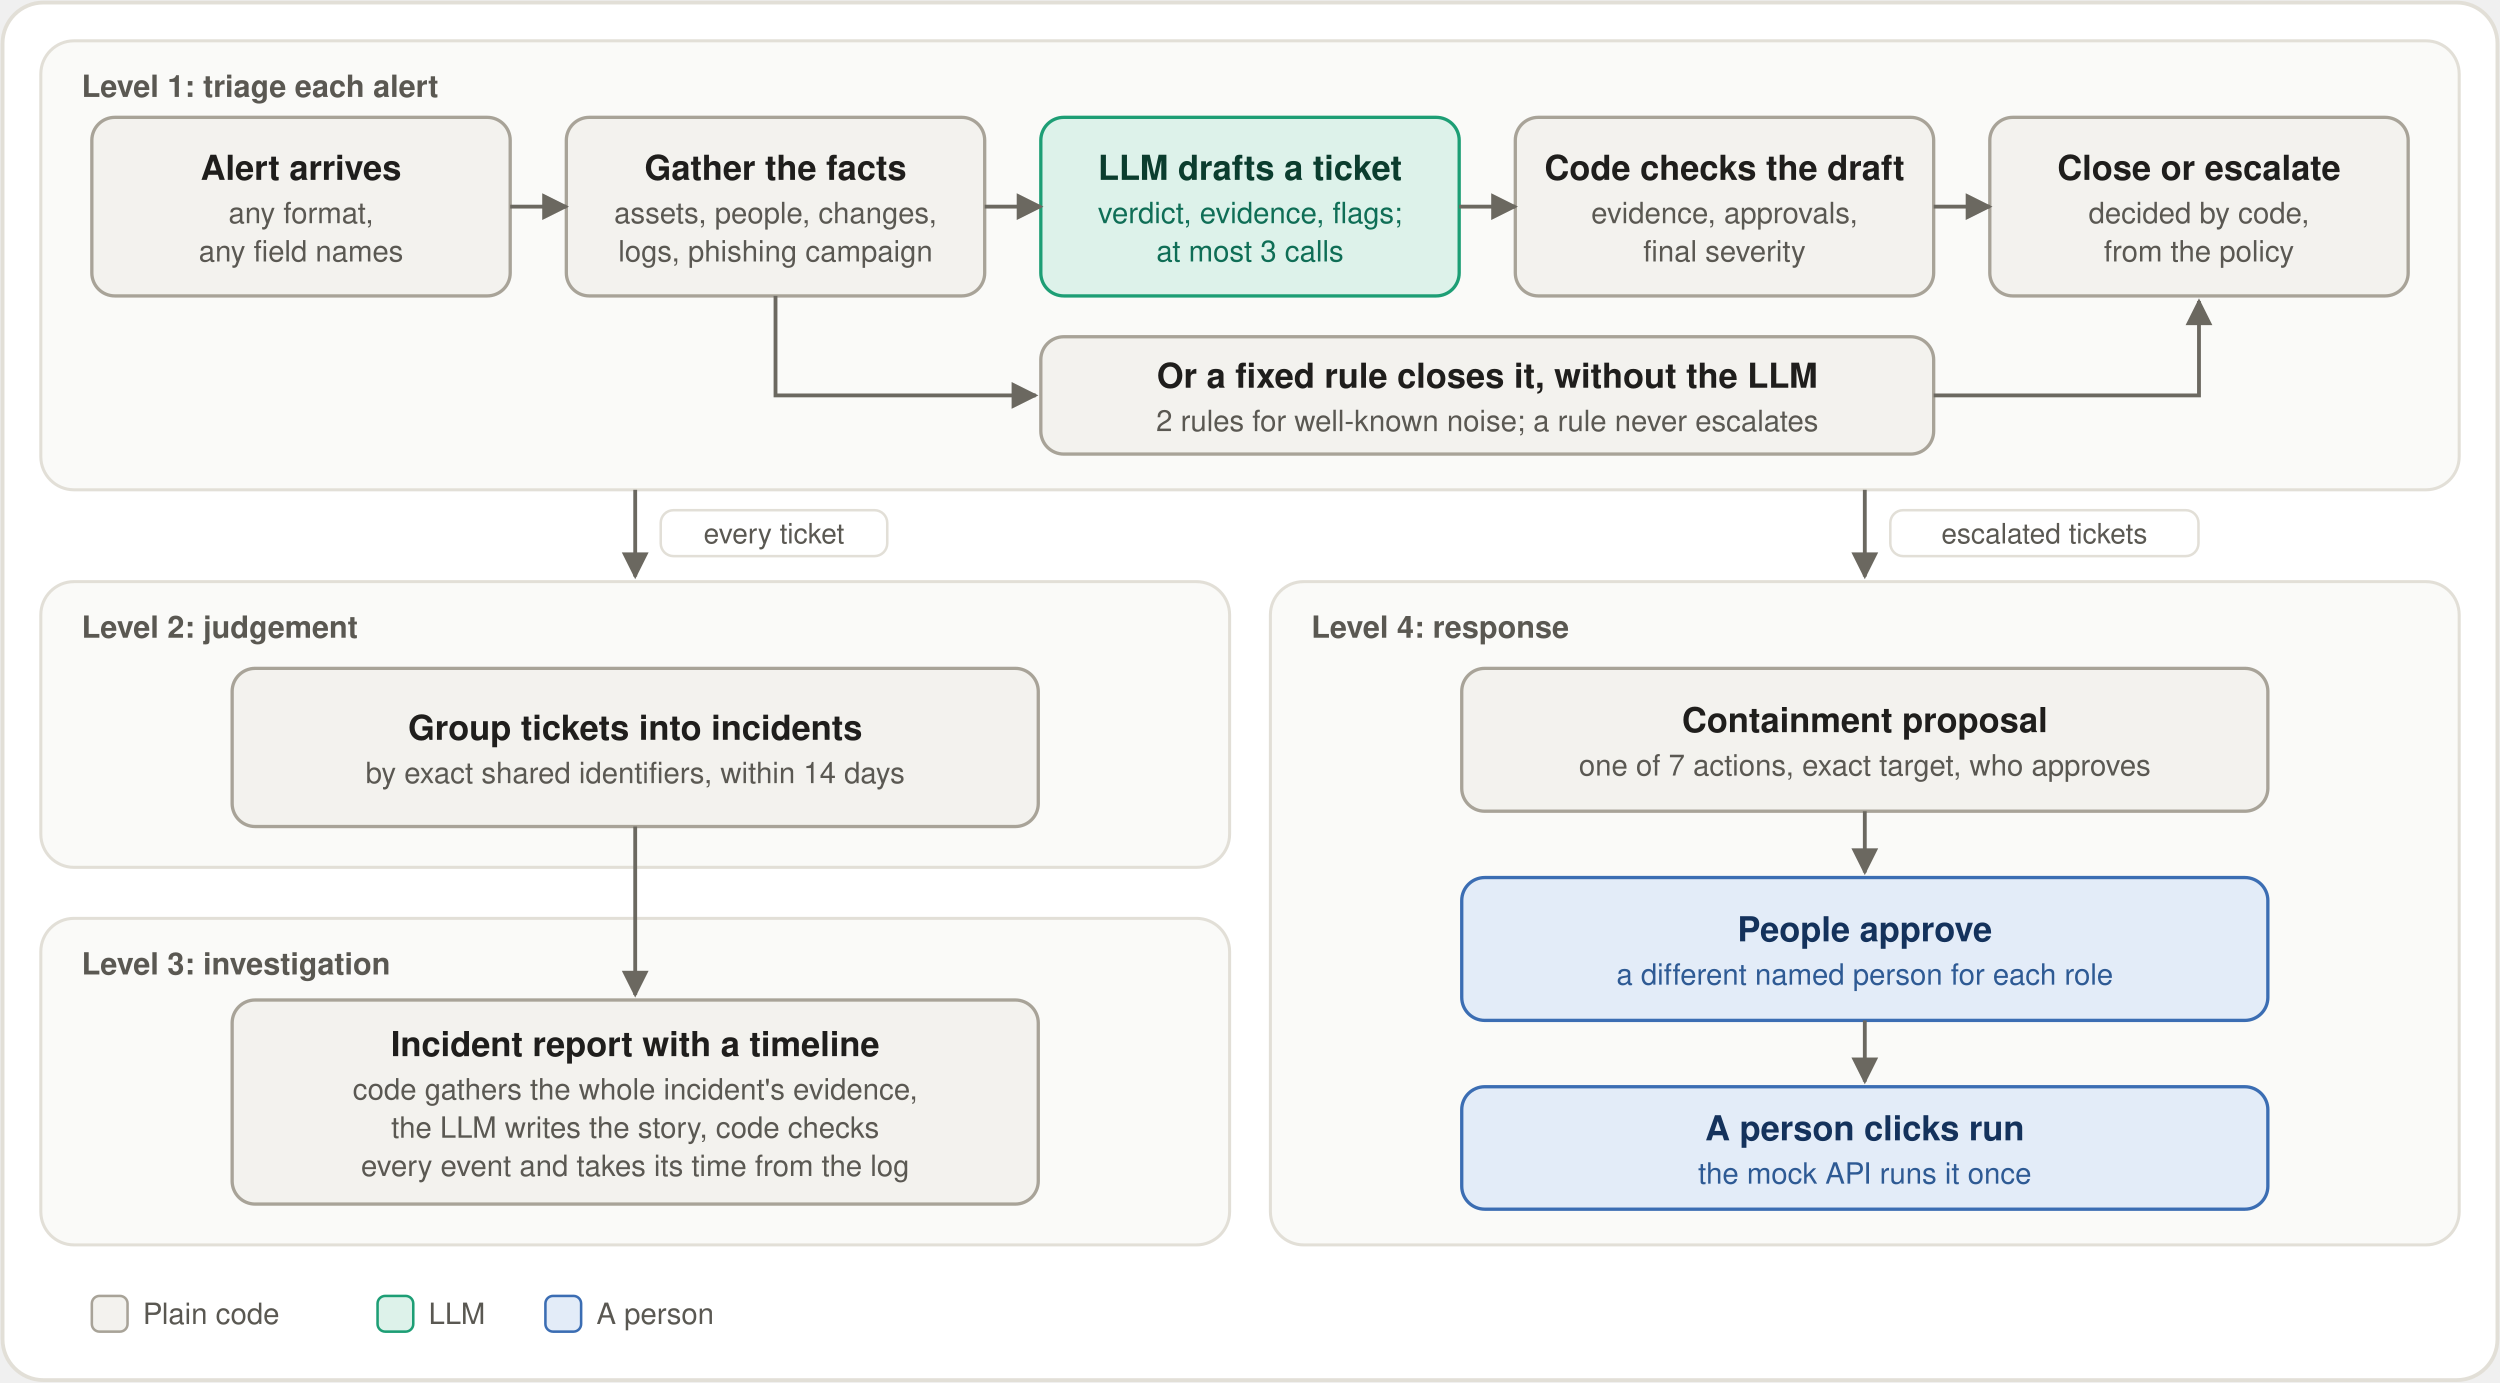
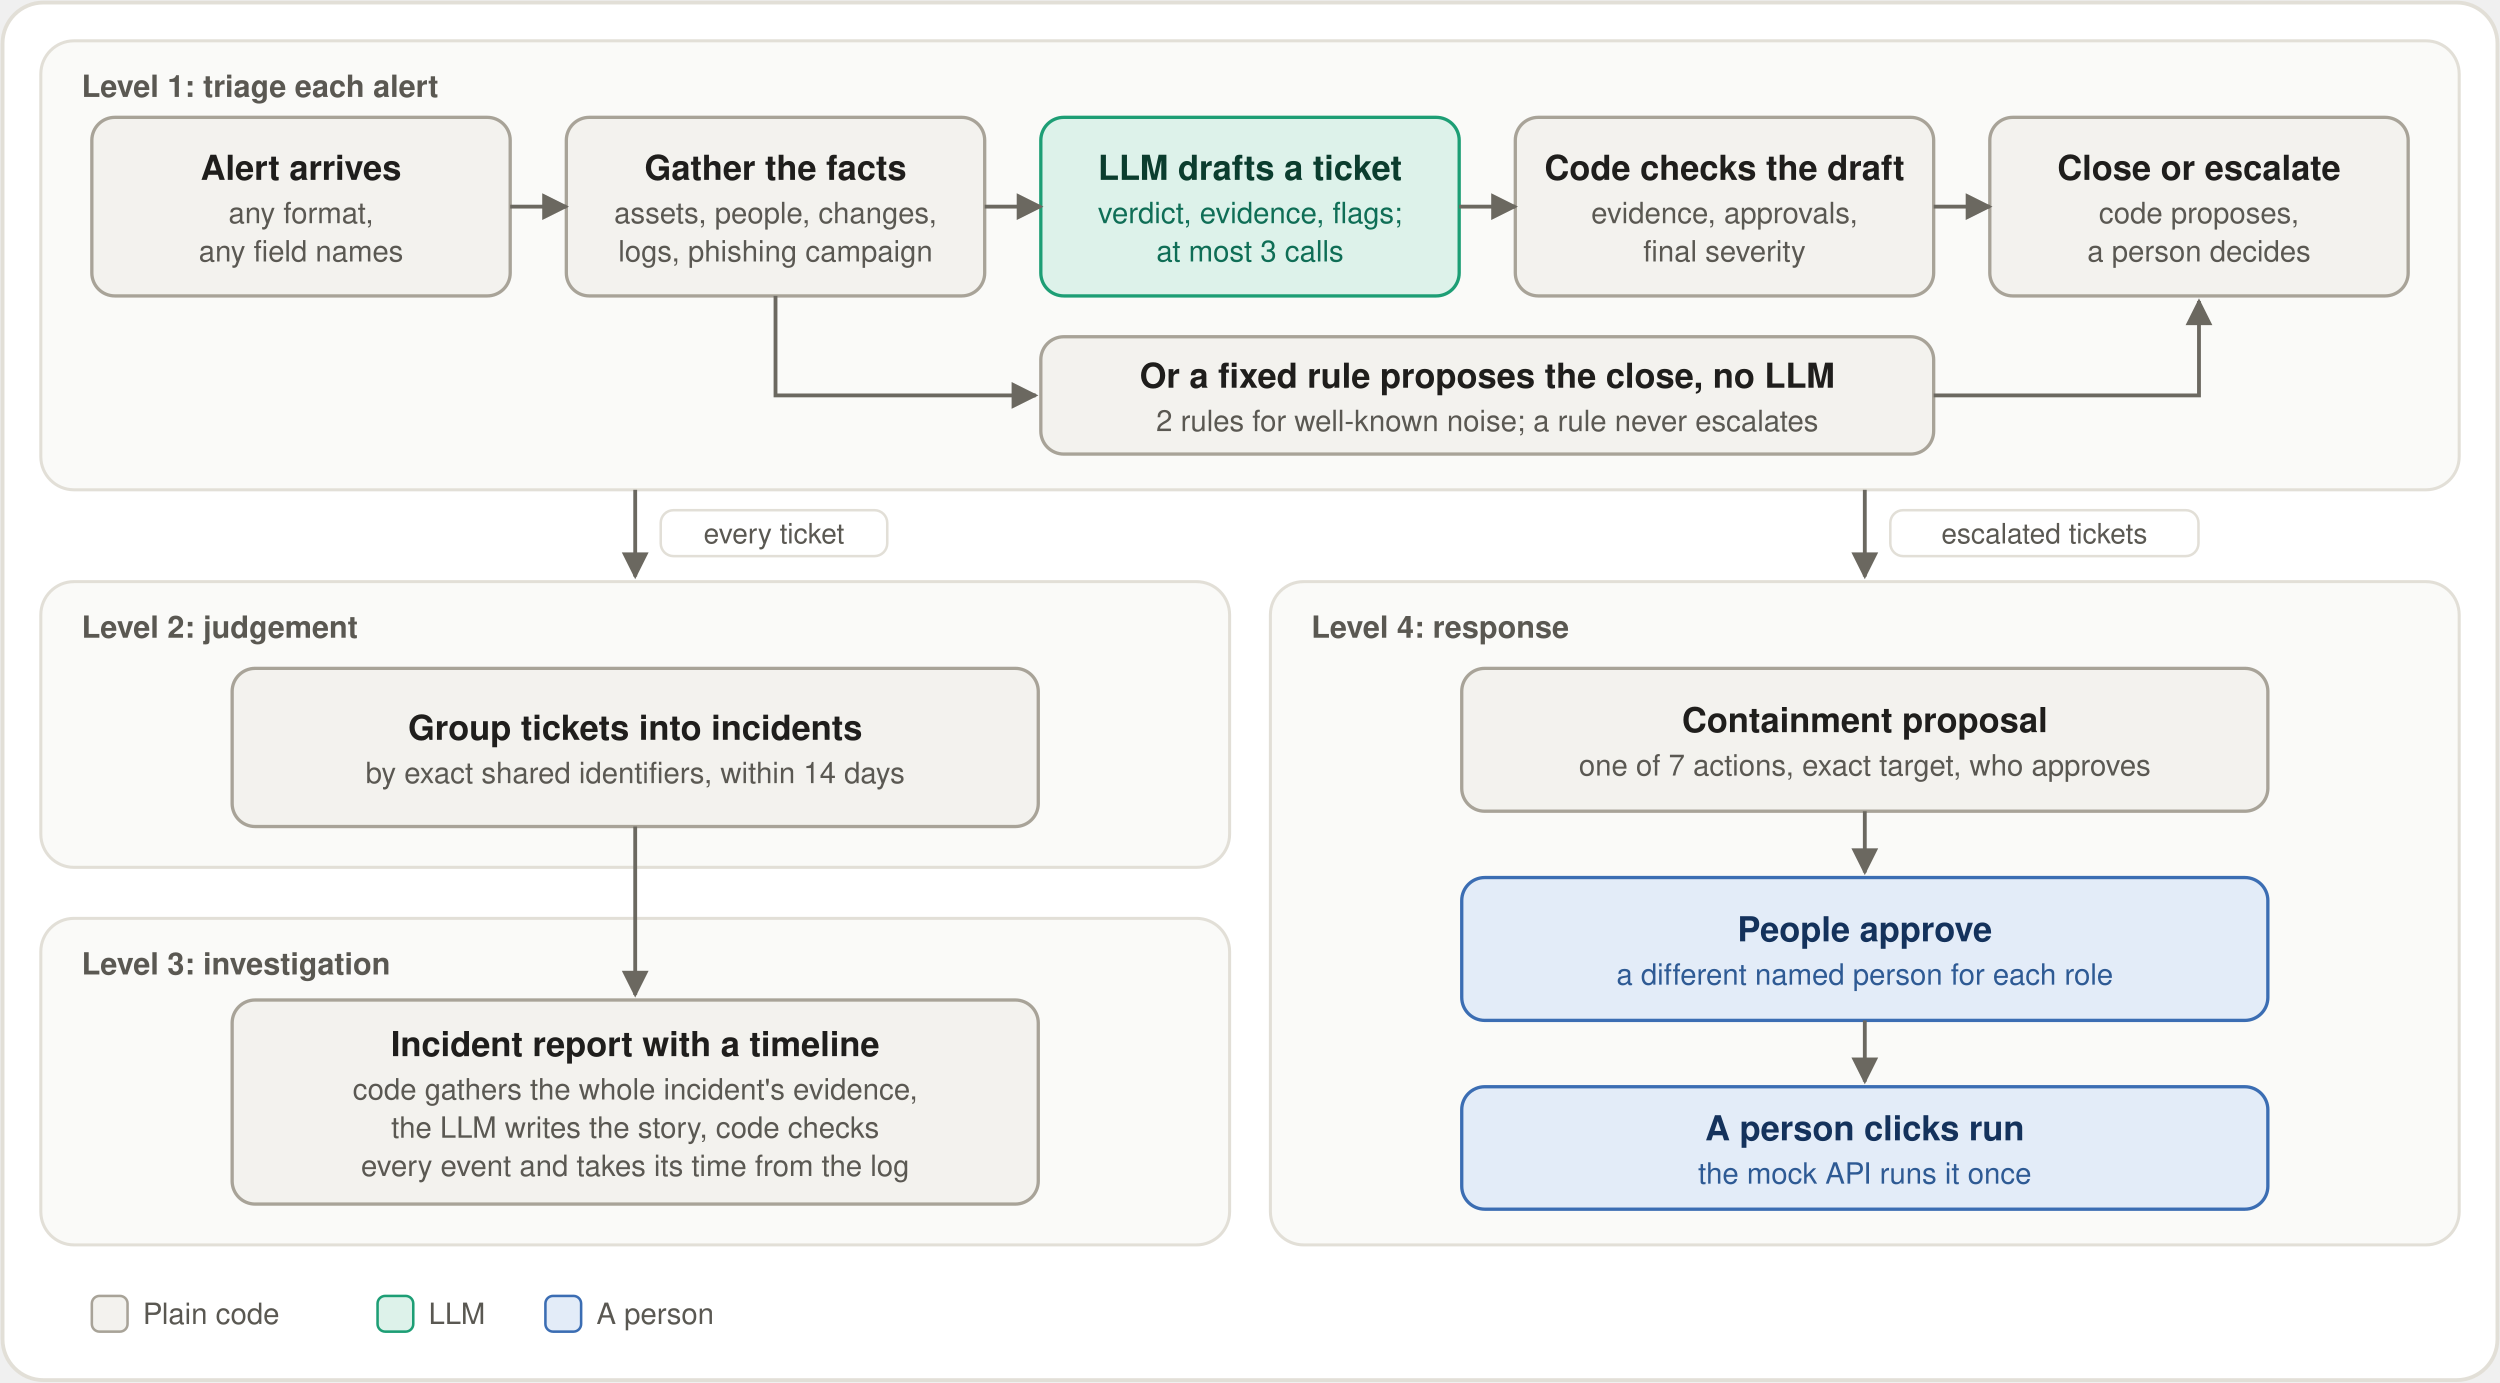
- <svg xmlns="http://www.w3.org/2000/svg" viewBox="0 0 980 542" width="980" height="542" role="img" aria-label="One alert, end to end: code gathers facts; a fixed rule may close well-known noise, otherwise the LLM drafts a ticket and code checks it and decides close or escalate. Tickets are grouped into incidents, escalated ones get an incident report, and containment proposals that people approve and run.">
+ <svg xmlns="http://www.w3.org/2000/svg" viewBox="0 0 980 542" width="980" height="542" role="img" aria-label="One alert, end to end: code gathers facts; a fixed rule may close well-known noise, otherwise the LLM drafts a ticket and code checks it and proposes close or escalate, and a person decides. Tickets are grouped into incidents, escalated ones get an incident report, and containment proposals that people approve and run.">
  <defs>
    <marker id="arrow" viewBox="0 0 10 10" refX="9" refY="5" markerWidth="7" markerHeight="7" orient="auto-start-reverse">
      <path d="M0,0 L10,5 L0,10 z" fill="#6B6860" />
    </marker>
  </defs>
  <rect x="1" y="1" width="978" height="540" rx="16" fill="#FFFFFF" stroke="#E2DFD7" stroke-width="1.5" />
  <g font-family="-apple-system, BlinkMacSystemFont, 'Segoe UI', 'Helvetica Neue', Helvetica, Arial, sans-serif">
    <rect x="16" y="16" width="948" height="176" rx="13" fill="#FAFAF8" stroke="#E2DFD7" stroke-width="1.2" />
    <text x="32" y="38" font-size="12" font-weight="600" fill="#5A5852" text-anchor="start">Level 1: triage each alert</text>
    <rect x="36" y="46" width="164" height="70" rx="9" fill="#F3F2EE" stroke="#A8A398" stroke-width="1.3" />
    <text x="118.0" y="70.5" font-size="13.5" font-weight="600" fill="#1F1E1C" text-anchor="middle">Alert arrives</text>
    <text x="118.0" y="87.5" font-size="11.5" font-weight="400" fill="#5A5852" text-anchor="middle">any format,</text>
    <text x="118.0" y="102.5" font-size="11.5" font-weight="400" fill="#5A5852" text-anchor="middle">any field names</text>
    <rect x="222" y="46" width="164" height="70" rx="9" fill="#F3F2EE" stroke="#A8A398" stroke-width="1.3" />
    <text x="304.0" y="70.5" font-size="13.5" font-weight="600" fill="#1F1E1C" text-anchor="middle">Gather the facts</text>
    <text x="304.0" y="87.5" font-size="11.5" font-weight="400" fill="#5A5852" text-anchor="middle">assets, people, changes,</text>
    <text x="304.0" y="102.5" font-size="11.5" font-weight="400" fill="#5A5852" text-anchor="middle">logs, phishing campaign</text>
    <rect x="408" y="46" width="164" height="70" rx="9" fill="#DDF2EA" stroke="#1D9E75" stroke-width="1.3" />
    <text x="490.0" y="70.5" font-size="13.5" font-weight="600" fill="#0B3D2E" text-anchor="middle">LLM drafts a ticket</text>
    <text x="490.0" y="87.5" font-size="11.5" font-weight="400" fill="#0F6E56" text-anchor="middle">verdict, evidence, flags;</text>
    <text x="490.0" y="102.5" font-size="11.5" font-weight="400" fill="#0F6E56" text-anchor="middle">at most 3 calls</text>
    <rect x="594" y="46" width="164" height="70" rx="9" fill="#F3F2EE" stroke="#A8A398" stroke-width="1.3" />
    <text x="676.0" y="70.5" font-size="13.5" font-weight="600" fill="#1F1E1C" text-anchor="middle">Code checks the draft</text>
    <text x="676.0" y="87.5" font-size="11.5" font-weight="400" fill="#5A5852" text-anchor="middle">evidence, approvals,</text>
    <text x="676.0" y="102.5" font-size="11.5" font-weight="400" fill="#5A5852" text-anchor="middle">final severity</text>
    <rect x="780" y="46" width="164" height="70" rx="9" fill="#F3F2EE" stroke="#A8A398" stroke-width="1.3" />
    <text x="862.0" y="70.5" font-size="13.5" font-weight="600" fill="#1F1E1C" text-anchor="middle">Close or escalate</text>
-     <text x="862.0" y="87.5" font-size="11.5" font-weight="400" fill="#5A5852" text-anchor="middle">decided by code,</text>
-     <text x="862.0" y="102.5" font-size="11.5" font-weight="400" fill="#5A5852" text-anchor="middle">from the policy</text>
+     <text x="862.0" y="87.5" font-size="11.5" font-weight="400" fill="#5A5852" text-anchor="middle">code proposes,</text>
+     <text x="862.0" y="102.5" font-size="11.5" font-weight="400" fill="#5A5852" text-anchor="middle">a person decides</text>
    <path d="M200,81 L222,81" fill="none" stroke="#6B6860" stroke-width="1.5" marker-end="url(#arrow)" />
    <path d="M386,81 L408,81" fill="none" stroke="#6B6860" stroke-width="1.5" marker-end="url(#arrow)" />
    <path d="M572,81 L594,81" fill="none" stroke="#6B6860" stroke-width="1.5" marker-end="url(#arrow)" />
    <path d="M758,81 L780,81" fill="none" stroke="#6B6860" stroke-width="1.5" marker-end="url(#arrow)" />
    <rect x="408" y="132" width="350" height="46" rx="9" fill="#F3F2EE" stroke="#A8A398" stroke-width="1.3" />
-     <text x="583.0" y="152.0" font-size="13.5" font-weight="600" fill="#1F1E1C" text-anchor="middle">Or a fixed rule closes it, without the LLM</text>
+     <text x="583.0" y="152.0" font-size="13.5" font-weight="600" fill="#1F1E1C" text-anchor="middle">Or a fixed rule proposes the close, no LLM</text>
    <text x="583.0" y="169.0" font-size="11.5" font-weight="400" fill="#5A5852" text-anchor="middle">2 rules for well-known noise; a rule never escalates</text>
    <path d="M304,116 L304,155 L406,155" fill="none" stroke="#6B6860" stroke-width="1.5" marker-end="url(#arrow)" />
    <path d="M758,155 L862,155 L862,118" fill="none" stroke="#6B6860" stroke-width="1.5" marker-end="url(#arrow)" />
    <rect x="16" y="228" width="466" height="112" rx="13" fill="#FAFAF8" stroke="#E2DFD7" stroke-width="1.2" />
    <text x="32" y="250" font-size="12" font-weight="600" fill="#5A5852" text-anchor="start">Level 2: judgement</text>
    <rect x="91" y="262" width="316" height="62" rx="9" fill="#F3F2EE" stroke="#A8A398" stroke-width="1.3" />
    <text x="249.0" y="290.0" font-size="13.5" font-weight="600" fill="#1F1E1C" text-anchor="middle">Group tickets into incidents</text>
    <text x="249.0" y="307.0" font-size="11.5" font-weight="400" fill="#5A5852" text-anchor="middle">by exact shared identifiers, within 14 days</text>
    <rect x="16" y="360" width="466" height="128" rx="13" fill="#FAFAF8" stroke="#E2DFD7" stroke-width="1.2" />
    <text x="32" y="382" font-size="12" font-weight="600" fill="#5A5852" text-anchor="start">Level 3: investigation</text>
    <rect x="91" y="392" width="316" height="80" rx="9" fill="#F3F2EE" stroke="#A8A398" stroke-width="1.3" />
    <text x="249.0" y="414.0" font-size="13.5" font-weight="600" fill="#1F1E1C" text-anchor="middle">Incident report with a timeline</text>
    <text x="249.0" y="431.0" font-size="11.5" font-weight="400" fill="#5A5852" text-anchor="middle">code gathers the whole incident's evidence,</text>
    <text x="249.0" y="446.0" font-size="11.5" font-weight="400" fill="#5A5852" text-anchor="middle">the LLM writes the story, code checks</text>
    <text x="249.0" y="461.0" font-size="11.5" font-weight="400" fill="#5A5852" text-anchor="middle">every event and takes its time from the log</text>
    <rect x="498" y="228" width="466" height="260" rx="13" fill="#FAFAF8" stroke="#E2DFD7" stroke-width="1.2" />
    <text x="514" y="250" font-size="12" font-weight="600" fill="#5A5852" text-anchor="start">Level 4: response</text>
    <rect x="573" y="262" width="316" height="56" rx="9" fill="#F3F2EE" stroke="#A8A398" stroke-width="1.3" />
    <text x="731.0" y="287.0" font-size="13.5" font-weight="600" fill="#1F1E1C" text-anchor="middle">Containment proposal</text>
    <text x="731.0" y="304.0" font-size="11.5" font-weight="400" fill="#5A5852" text-anchor="middle">one of 7 actions, exact target, who approves</text>
    <rect x="573" y="344" width="316" height="56" rx="9" fill="#E3ECF8" stroke="#3B6DB3" stroke-width="1.3" />
    <text x="731.0" y="369.0" font-size="13.5" font-weight="600" fill="#14325C" text-anchor="middle">People approve</text>
    <text x="731.0" y="386.0" font-size="11.5" font-weight="400" fill="#2E5A94" text-anchor="middle">a different named person for each role</text>
    <rect x="573" y="426" width="316" height="48" rx="9" fill="#E3ECF8" stroke="#3B6DB3" stroke-width="1.3" />
    <text x="731.0" y="447.0" font-size="13.5" font-weight="600" fill="#14325C" text-anchor="middle">A person clicks run</text>
    <text x="731.0" y="464.0" font-size="11.5" font-weight="400" fill="#2E5A94" text-anchor="middle">the mock API runs it once</text>
    <path d="M731,318 L731,342" fill="none" stroke="#6B6860" stroke-width="1.5" marker-end="url(#arrow)" />
    <path d="M731,400 L731,424" fill="none" stroke="#6B6860" stroke-width="1.5" marker-end="url(#arrow)" />
    <path d="M249,324 L249,390" fill="none" stroke="#6B6860" stroke-width="1.5" marker-end="url(#arrow)" />
    <path d="M249,192 L249,226" fill="none" stroke="#6B6860" stroke-width="1.5" marker-end="url(#arrow)" />
    <rect x="259" y="200" width="88.8" height="18" rx="5" fill="#FFFFFF" stroke="#E2DFD7" />
    <text x="303.4" y="213" font-size="11" font-weight="500" fill="#5A5852" text-anchor="middle">every ticket</text>
    <path d="M731,192 L731,226" fill="none" stroke="#6B6860" stroke-width="1.5" marker-end="url(#arrow)" />
    <rect x="741" y="200" width="120.8" height="18" rx="5" fill="#FFFFFF" stroke="#E2DFD7" />
    <text x="801.4" y="213" font-size="11" font-weight="500" fill="#5A5852" text-anchor="middle">escalated tickets</text>
    <rect x="36" y="508" width="14" height="14" rx="3" fill="#F3F2EE" stroke="#A8A398" />
    <text x="56" y="519" font-size="11.5" font-weight="400" fill="#5A5852" text-anchor="start">Plain code</text>
    <rect x="148.0" y="508" width="14" height="14" rx="3" fill="#DDF2EA" stroke="#1D9E75" />
    <text x="168.0" y="519" font-size="11.5" font-weight="400" fill="#5A5852" text-anchor="start">LLM</text>
    <rect x="213.8" y="508" width="14" height="14" rx="3" fill="#E3ECF8" stroke="#3B6DB3" />
    <text x="233.8" y="519" font-size="11.5" font-weight="400" fill="#5A5852" text-anchor="start">A person</text>
  </g>
</svg>
